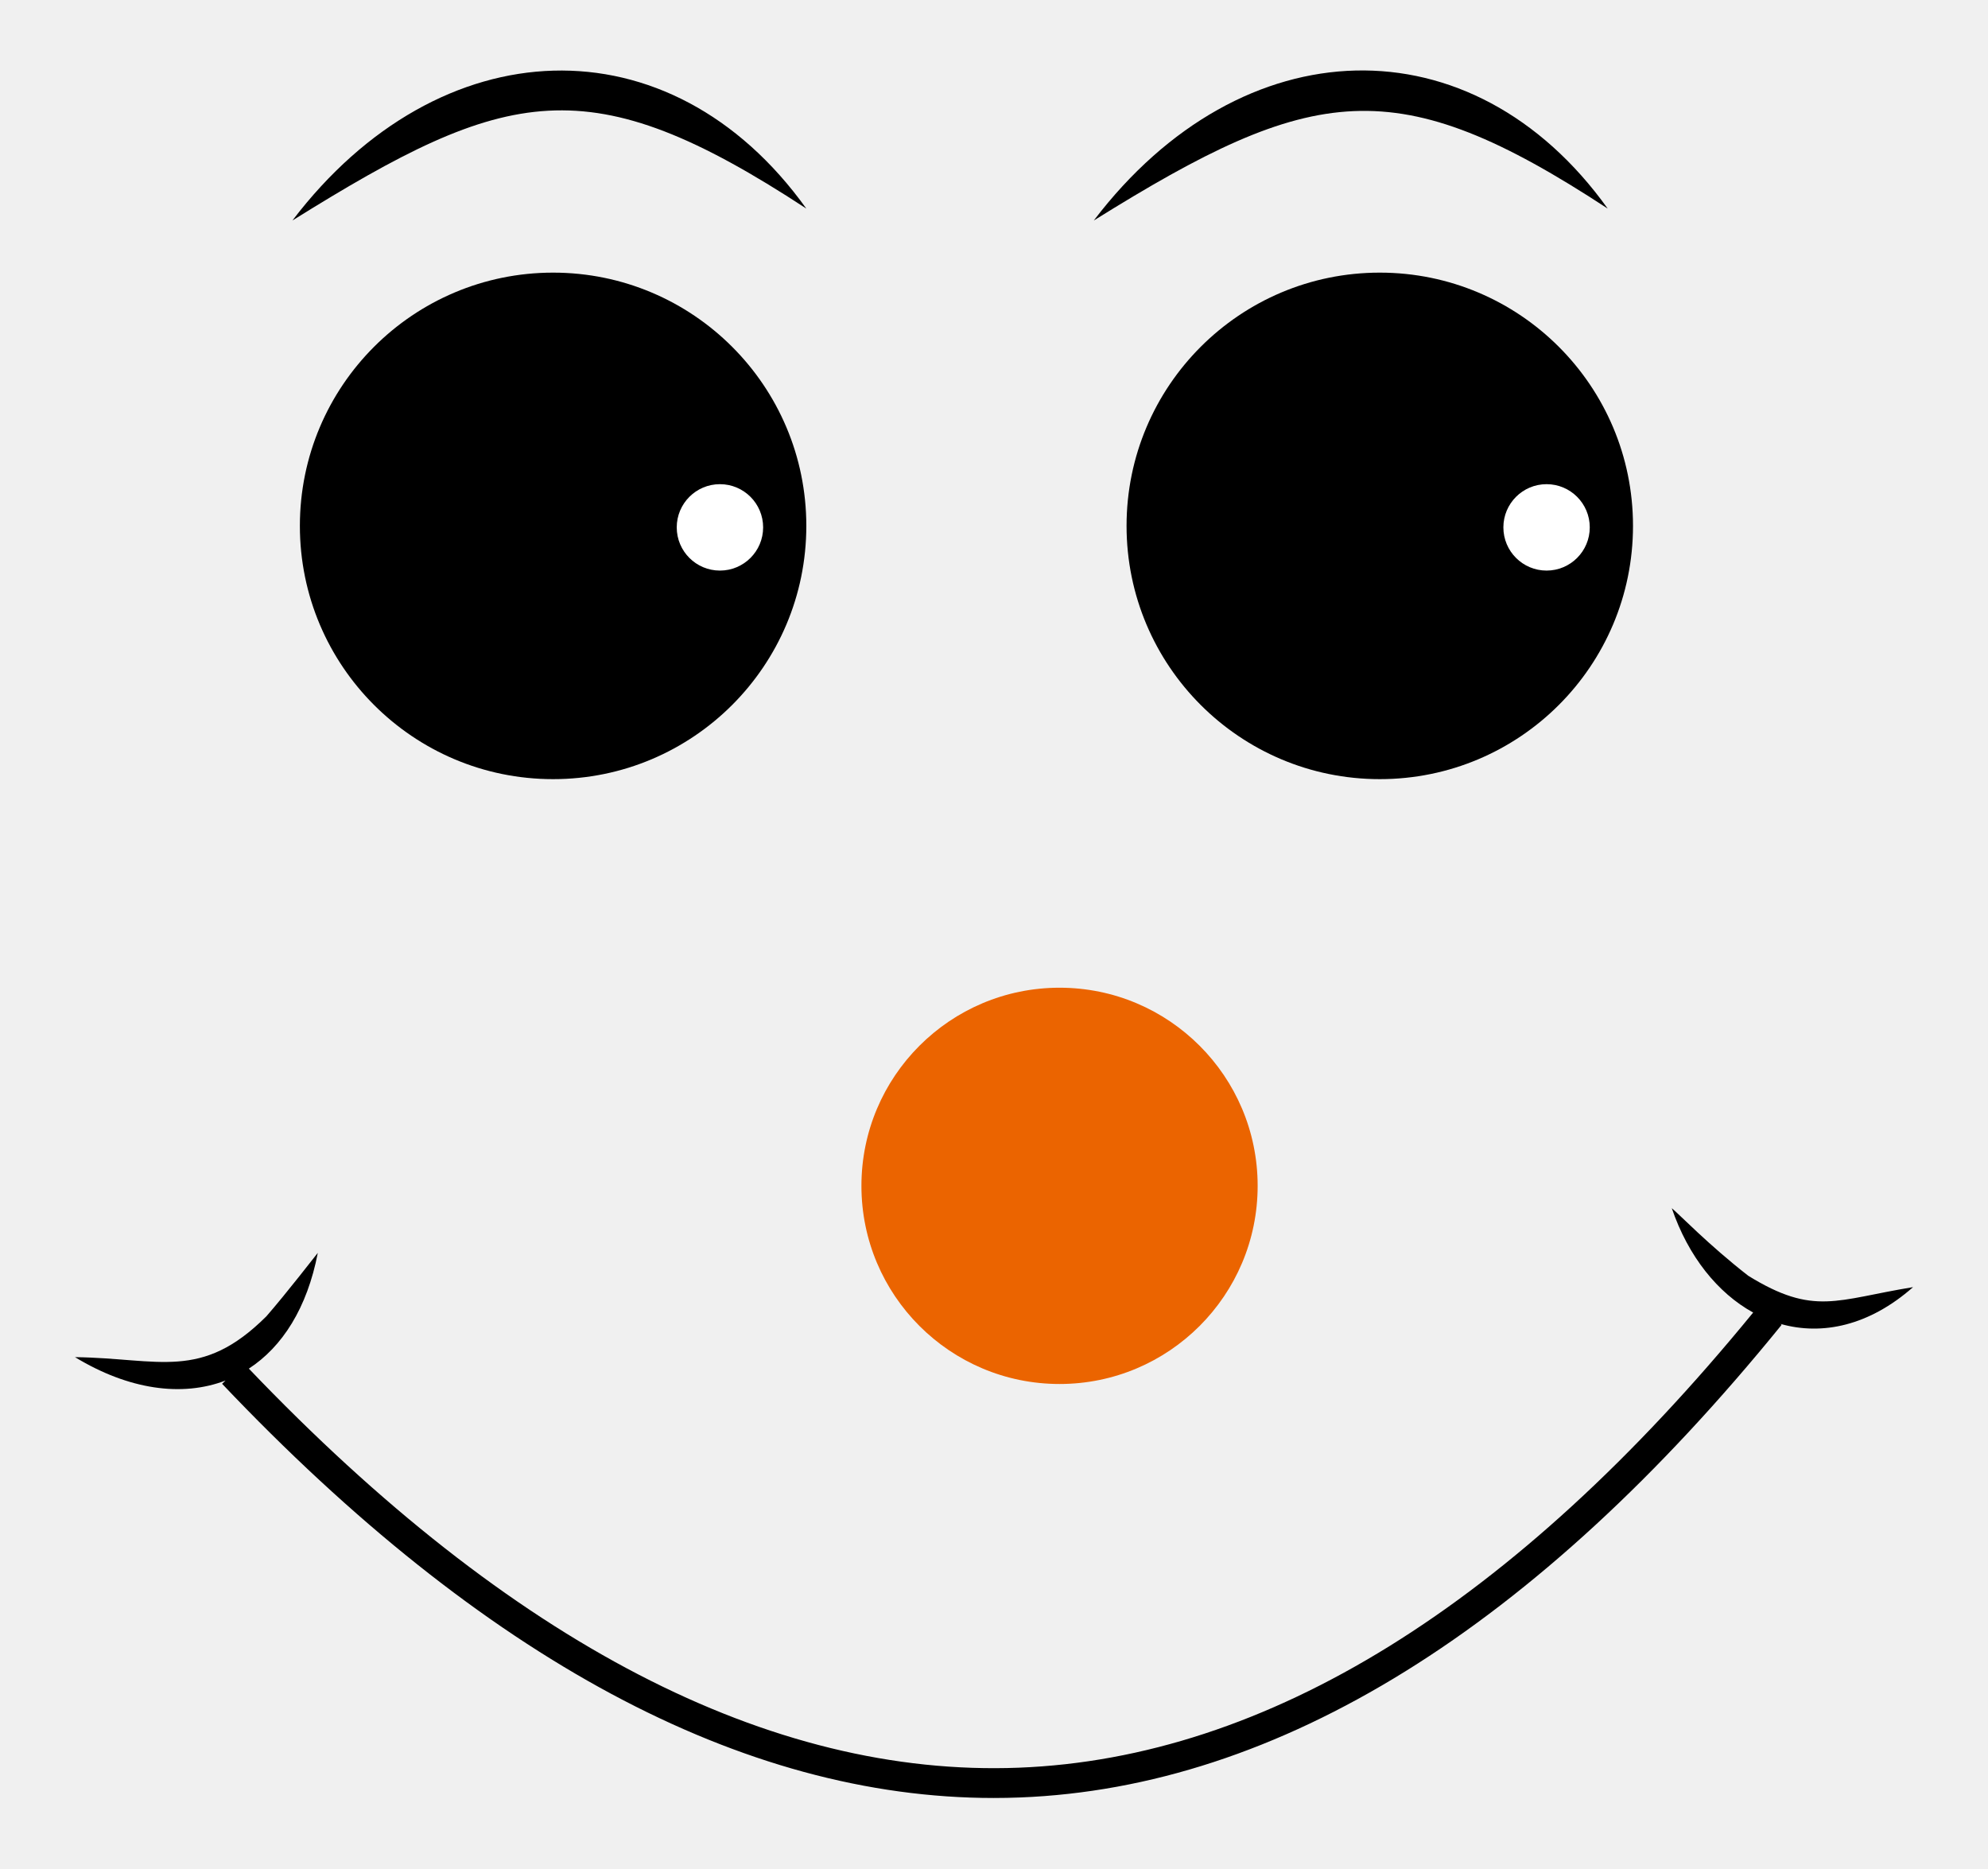
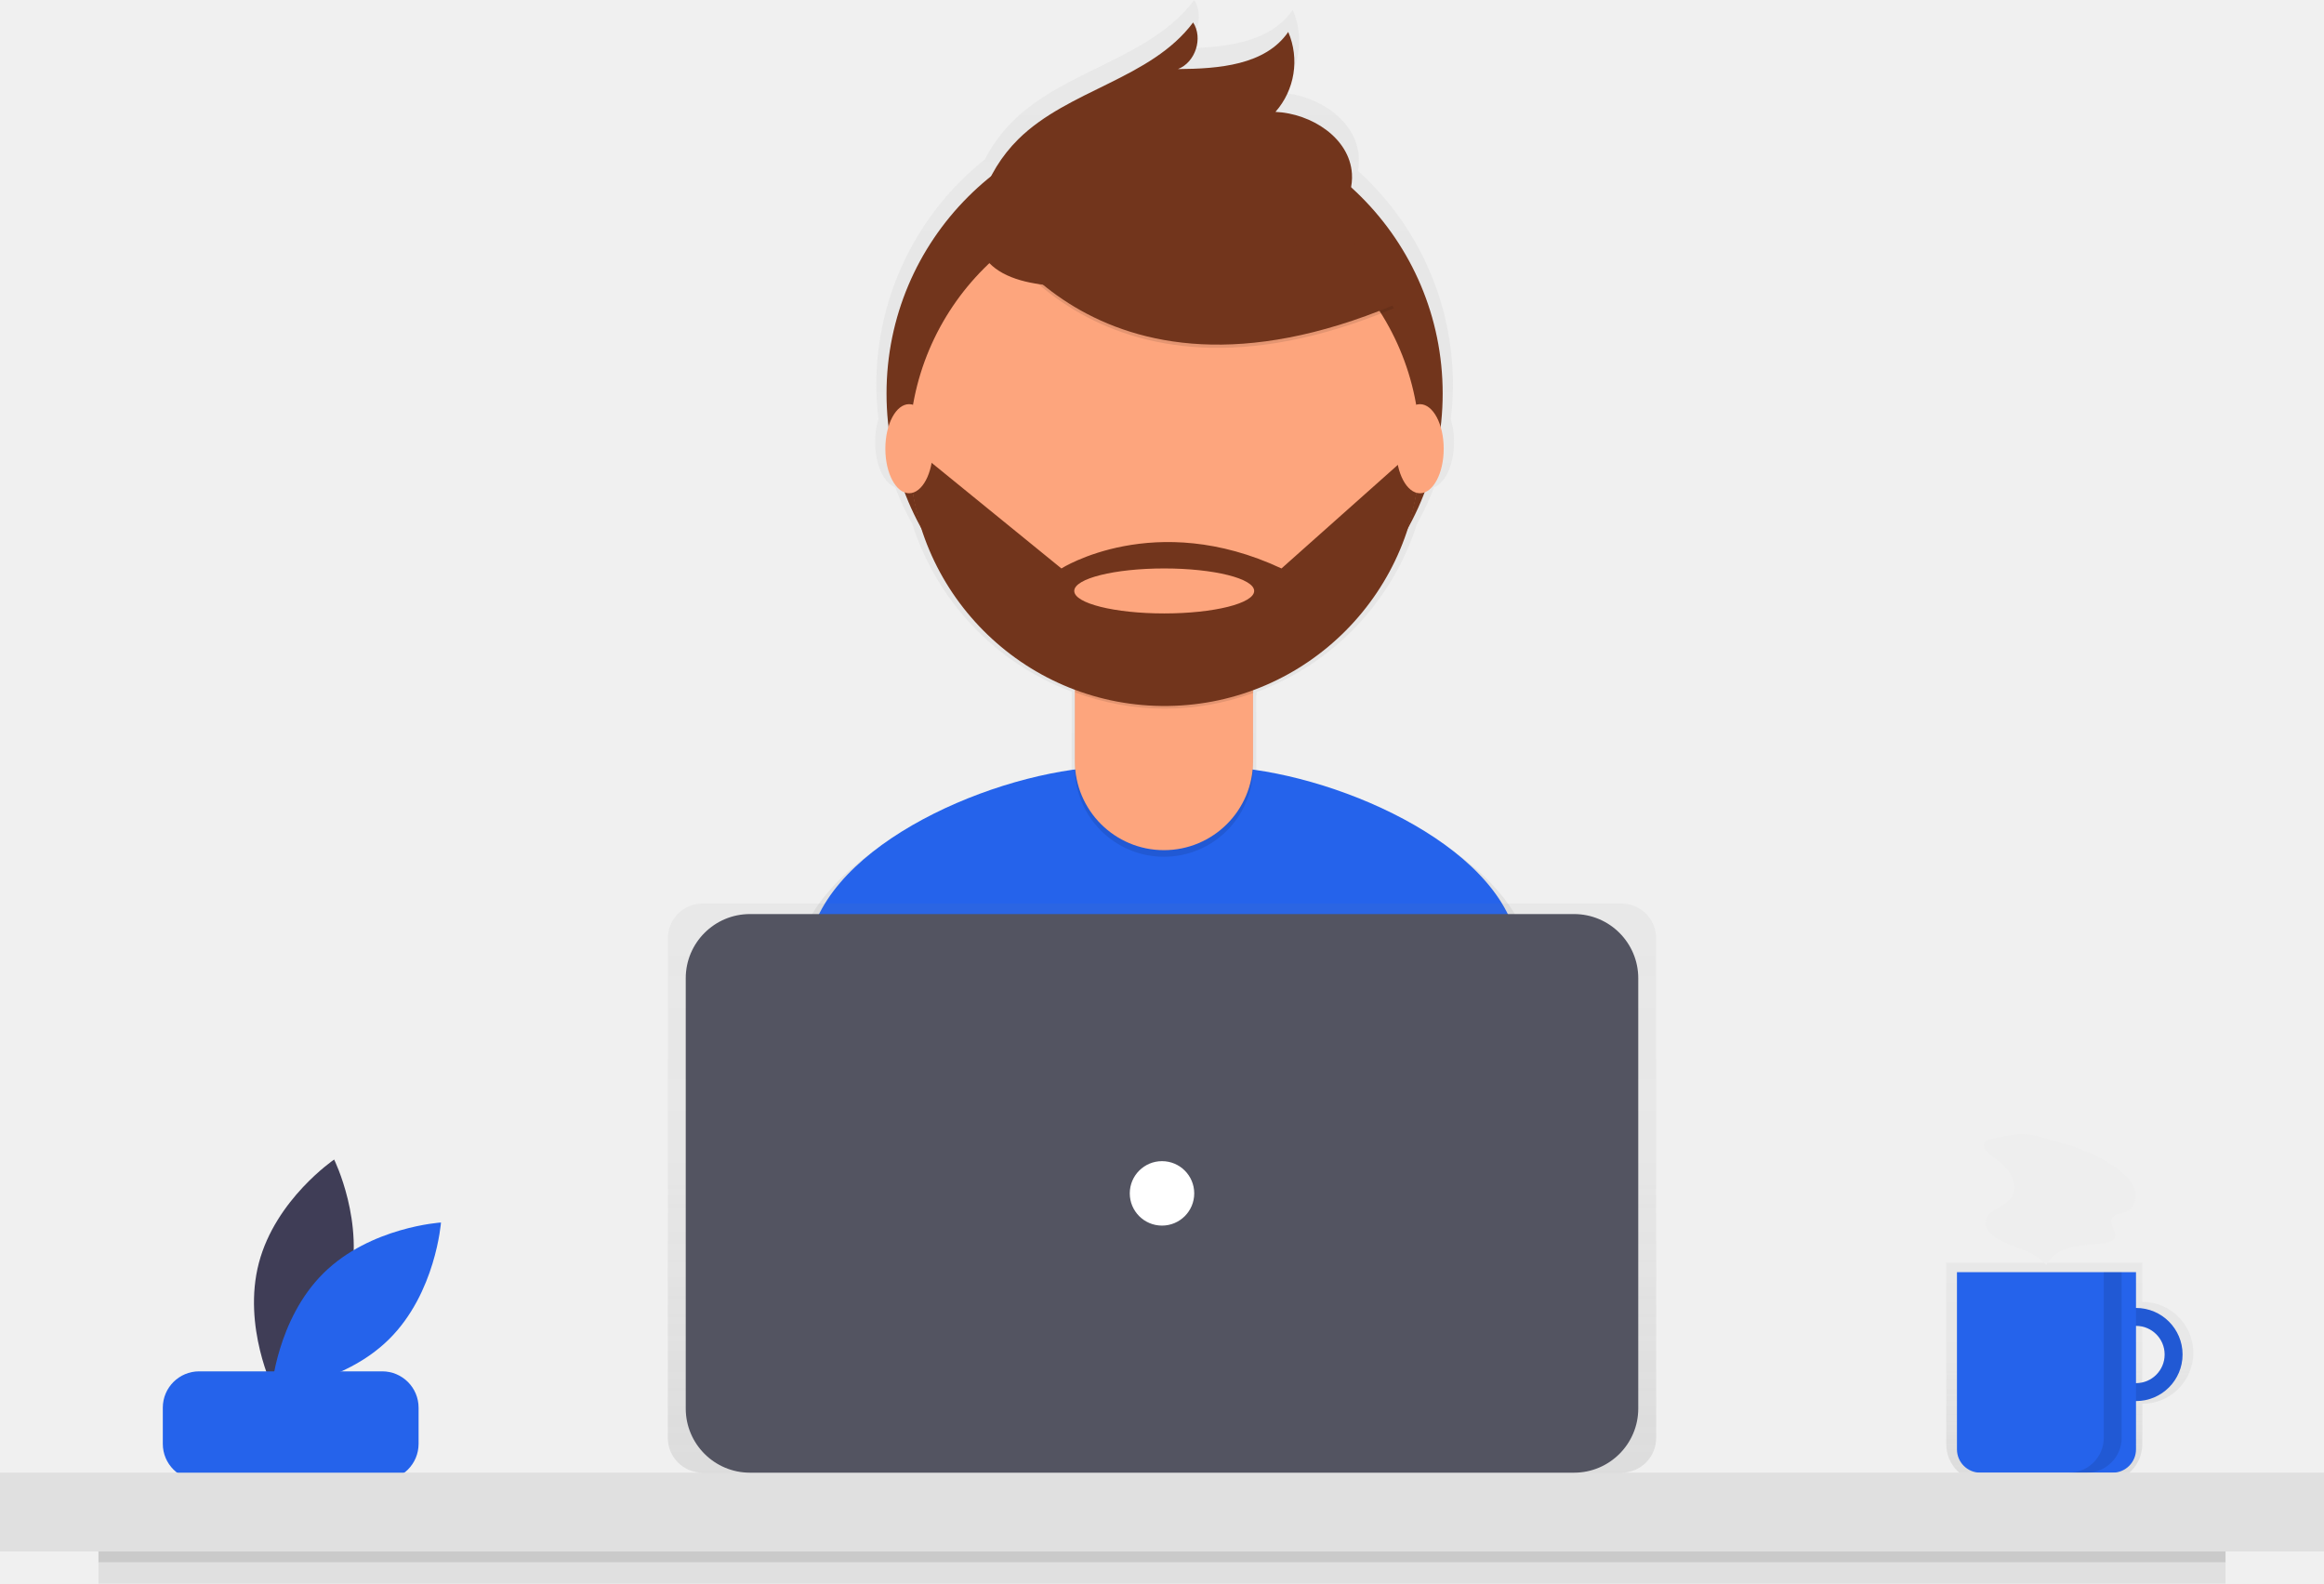
- <svg xmlns="http://www.w3.org/2000/svg" enable-background="new 0 0 1841.5 1730.512" version="1.1" viewBox="0 0 1841.5 1730.512" xml:space="preserve">
-   <style type="text/css">
- 	.st0{fill:#EB6400;}
- 	.st1{fill:#FFFFFF;}
- </style>
-   <path d="m1772.1 1192.1c-71.028 11.544-91.654 27.11-152.63-10.493-36.493-28.345-64.205-57.177-70.891-62.634 15.257 44.661 42.448 78.522 75.382 96.671-221.48 270.78-450.3 412.64-680.22 421.54-230.46 8.979-470.43-115.46-713.23-369.61 30.903-20.115 54.018-56.031 63.866-107.21-0.675 0.758-29.246 37.708-47.652 58.796-60.409 60.113-99.116 38.767-177.25 37.787 49.757 30.245 99.193 37.067 139.44 21.65l-3.189 3.027c241.72 254.68 482.03 383.61 714.77 383.61 8.098 0 16.231-0.162 24.31-0.474 239.92-9.292 477.3-156.58 705.54-437.75l-1.048-0.85c38.543 10.947 82.115 1.765 122.79-34.062z" />
-   <circle class="st0" cx="981.46" cy="1098.3" r="183.51" />
-   <circle cx="512.34" cy="487.06" r="234.56" />
-   <circle class="st1" cx="666.88" cy="488.44" r="40.013" />
-   <circle cx="1278.1" cy="487.06" r="234.56" />
-   <circle class="st1" cx="1432.6" cy="488.44" r="40.013" />
-   <path d="m270.88 204.21c136.21-178.96 349.6-187.44 476.02-11.038-201.87-132.26-276.85-113.1-476.02 11.038z" />
-   <path d="m1013.2 204.21c137.47-180.61 350.64-186.08 476.02-11.038-196.28-128.6-272.53-115.79-476.02 11.038z" />
+ <svg xmlns="http://www.w3.org/2000/svg" xmlns:xlink="http://www.w3.org/1999/xlink" id="e2165270-d70d-4354-9ac9-1848d055b0c2" data-name="Layer 1" width="971.44" height="662" viewBox="0 0 971.44 662">
+   <defs>
+     <linearGradient id="afa9b5ae-644d-481c-a512-b5b81b77e42b" x1="979.446" y1="738.59" x2="979.446" y2="646.785" gradientUnits="userSpaceOnUse">
+       <stop offset="0" stop-color="gray" stop-opacity="0.25" />
+       <stop offset="0.535" stop-color="gray" stop-opacity="0.12" />
+       <stop offset="1" stop-color="gray" stop-opacity="0.1" />
+     </linearGradient>
+     <linearGradient id="bf9220ea-365d-417c-960f-9ff5535a2d22" x1="600.652" y1="650.105" x2="600.652" y2="119" xlink:href="#afa9b5ae-644d-481c-a512-b5b81b77e42b" />
+     <linearGradient id="b4202d31-0de8-4369-b735-813ee4300deb" x1="485.72" y1="615.598" x2="485.72" y2="377.704" xlink:href="#afa9b5ae-644d-481c-a512-b5b81b77e42b" />
+   </defs>
+   <path d="M260.114,656.809c-6.985,26.598-31.459,43.22-31.459,43.22s-13.15-26.502-6.166-53.1,31.459-43.22,31.459-43.22S267.098,630.211,260.114,656.809Z" transform="translate(-114.2798 -119)" fill="#3f3d56" />
+   <path d="M249.52,651.183c-19.563,19.327-21.751,48.831-21.751,48.831s29.528-1.831,49.091-21.159,21.751-48.831,21.751-48.831S269.082,631.855,249.52,651.183Z" transform="translate(-114.2798 -119)" fill="#2563eb" />
+   <rect x="68.053" y="573.241" width="106.916" height="45.496" rx="15.198" fill="#2563eb" />
+   <g opacity="0.7">
+     <path d="M1009.774,663.178V646.785H927.805V722.606a15.984,15.984,0,0,0,15.984,15.984h50.001a15.984,15.984,0,0,0,15.984-15.984V705.802a21.312,21.312,0,0,0,0-42.624Zm0,34.427v-26.23a13.115,13.115,0,0,1,0,26.23Z" transform="translate(-114.2798 -119)" fill="url(#afa9b5ae-644d-481c-a512-b5b81b77e42b)" />
+   </g>
+   <path d="M1007.137,665.744a19.459,19.459,0,1,0,19.459,19.459A19.459,19.459,0,0,0,1007.137,665.744Zm0,31.433a11.975,11.975,0,1,1,11.975-11.975A11.975,11.975,0,0,1,1007.137,697.178Z" transform="translate(-114.2798 -119)" fill="#2563eb" />
+   <path d="M1007.137,665.744a19.459,19.459,0,1,0,19.459,19.459A19.459,19.459,0,0,0,1007.137,665.744Zm0,31.433a11.975,11.975,0,1,1,11.975-11.975A11.975,11.975,0,0,1,1007.137,697.178Z" transform="translate(-114.2798 -119)" opacity="0.1" />
+   <path d="M818.016,531.776H892.857a0,0,0,0,1,0,0v74.072a9.75,9.75,0,0,1-9.75,9.75H827.766a9.75,9.75,0,0,1-9.75-9.75V531.776A0,0,0,0,1,818.016,531.776Z" fill="#2563eb" />
+   <rect y="615.598" width="971.44" height="32.93" fill="#e0e0e0" />
+   <g opacity="0.7">
+     <path d="M753.249,514.265c-10.412-37.792-69.438-65.389-113.851-71.508.006-.279.021-.555.021-.836V409.571c.047-.017.096-.032.143-.049v-1.226A110.939,110.939,0,0,0,706.573,338.064a119.882,119.882,0,0,0,7.15-15.416c4.741-1.726,8.322-9.545,8.322-18.939a33.069,33.069,0,0,0-1.338-9.495,121.528,121.528,0,0,0,.889-14.419,120.179,120.179,0,0,0-39.697-89.382,23.448,23.448,0,0,0,.375-5.877c-1.005-15.527-17.589-26.076-33.133-26.781a32.8,32.8,0,0,0,5.531-34.637c-9.911,14.439-30.259,15.974-47.772,16.088,7.557-2.926,10.957-13.397,6.562-20.205-18.304,24.534-53.985,29.077-75.756,50.594a63.863,63.863,0,0,0-11.78,16.067,120.241,120.241,0,0,0-45.319,94.135,121.556,121.556,0,0,0,.872,14.289,32.964,32.964,0,0,0-1.38,9.625c0,9.437,3.615,17.28,8.388,18.958a119.884,119.884,0,0,0,7.183,15.467,110.917,110.917,0,0,0,66.541,69.985v33.802c0,.26.014.517.02.776-44.581,6.014-104.079,33.828-114.398,71.924-8.911,32.899-18.424,69.028-23.157,90.241,40.568,28.506,125.693,45.243,179.041,45.243,50.687,0,133.533-15.107,172.907-41.063C772.361,585.734,762.548,548.018,753.249,514.265Z" transform="translate(-114.2798 -119)" fill="url(#bf9220ea-365d-417c-960f-9ff5535a2d22)" />
+   </g>
+   <path d="M603.61,640.722c48.896,0,128.814-14.573,166.797-39.612-4.114-22.484-13.58-58.868-22.55-91.428-11.424-41.468-83.528-70.216-126.54-70.216h-41.449c-43.146,0-115.353,28.915-126.634,70.56-8.596,31.736-17.773,66.589-22.338,87.052C470.031,624.575,552.148,640.722,603.61,640.722Z" transform="translate(-114.2798 -119)" fill="#2563eb" />
+   <circle cx="486.807" cy="164.497" r="116.236" fill="#72351c" />
+   <path d="M449.291,261.311H523.77a0,0,0,0,1,0,0v59.583a37.239,37.239,0,0,1-37.239,37.239h-0a37.239,37.239,0,0,1-37.239-37.239V261.311A0,0,0,0,1,449.291,261.311Z" opacity="0.1" />
+   <path d="M459.974,258.553H513.087a10.683,10.683,0,0,1,10.683,10.683v48.9a37.239,37.239,0,0,1-37.239,37.239h-0a37.239,37.239,0,0,1-37.239-37.239V269.236A10.683,10.683,0,0,1,459.974,258.553Z" fill="#fda57d" />
+   <path d="M563.709,408.434a107.191,107.191,0,0,0,74.479.206v-9.149H563.709Z" transform="translate(-114.2798 -119)" opacity="0.1" />
+   <circle cx="486.807" cy="187.668" r="106.753" fill="#fda57d" />
+   <path d="M525.046,209.565S570.036,300.888,696.948,247.84L667.402,201.507l-52.376-18.802Z" transform="translate(-114.2798 -119)" opacity="0.1" />
+   <path d="M525.046,208.222s44.99,91.323,171.901,38.275L667.402,200.164,615.026,181.362Z" transform="translate(-114.2798 -119)" fill="#72351c" />
+   <path d="M524.647,202.052a61.67,61.67,0,0,1,15.285-24.863c21.001-20.757,55.422-25.139,73.079-48.806,4.24,6.568.959,16.668-6.33,19.491,16.894-.11,36.523-1.59,46.084-15.519a31.642,31.642,0,0,1-5.336,33.413c14.994.681,30.993,10.857,31.962,25.835.646,9.979-5.611,19.427-13.811,25.149s-18.121,8.35-27.886,10.503C609.188,233.54,506.046,259.882,524.647,202.052Z" transform="translate(-114.2798 -119)" fill="#72351c" />
+   <path d="M707.836,307.602h-2.83l-55.062,49.019c-53.048-24.845-91.994,0-91.994,0L500.201,309.617l-5.823.732a106.75,106.75,0,0,0,213.458-2.746ZM600.924,375.423c-20.768,0-37.603-4.209-37.603-9.401s16.836-9.401,37.603-9.401,37.603,4.209,37.603,9.401S621.692,375.423,600.924,375.423Z" transform="translate(-114.2798 -119)" fill="#72351c" />
+   <ellipse cx="380.011" cy="187.566" rx="9.93" ry="18.62" fill="#fda57d" />
+   <ellipse cx="593.545" cy="187.566" rx="9.93" ry="18.62" fill="#fda57d" />
+   <g opacity="0.7">
+     <rect x="279.158" y="377.704" width="413.124" height="237.894" rx="14.5" fill="url(#b4202d31-0de8-4369-b735-813ee4300deb)" />
+   </g>
+   <rect x="286.642" y="382.093" width="398.156" height="233.505" rx="26.835" fill="#535461" />
+   <circle cx="485.72" cy="498.846" r="13.471" fill="#fff" />
+   <rect x="41.163" y="648.529" width="889.115" height="13.471" fill="#e0e0e0" />
+   <rect x="41.163" y="648.529" width="889.115" height="4.49" opacity="0.1" />
+   <path d="M993.665,650.776v69.228a14.594,14.594,0,0,1-14.594,14.594h7.484a14.594,14.594,0,0,0,14.594-14.594V650.776Z" transform="translate(-114.2798 -119)" opacity="0.1" />
+   <path d="M947.064,594.979c-1.262.216-2.686.557-3.305,1.678-.982,1.78.797,3.786,2.421,5.009,2.999,2.259,6.16,4.478,8.199,7.632s2.679,7.554.451,10.576c-2.91,3.946-9.852,4.795-10.524,9.652-.431,3.118,2.264,5.778,4.995,7.343,6.741,3.862,15.432,4.892,20.315,10.935,2.02-4.154,6.538-6.555,11.042-7.58s9.183-.949,13.749-1.644c1.474-.225,3.135-.675,3.794-2.012,1.276-2.59-2.362-5.697-1.106-8.298.956-1.979,3.763-1.826,5.813-2.618,3.338-1.291,4.715-5.587,3.767-9.038s-3.624-6.148-6.438-8.36c-7.584-5.96-16.704-9.464-25.927-11.985-4.29-1.172-9.326-3.011-13.781-3.189C956.227,592.907,951.322,594.251,947.064,594.979Z" transform="translate(-114.2798 -119)" fill="#eee" />
</svg>
